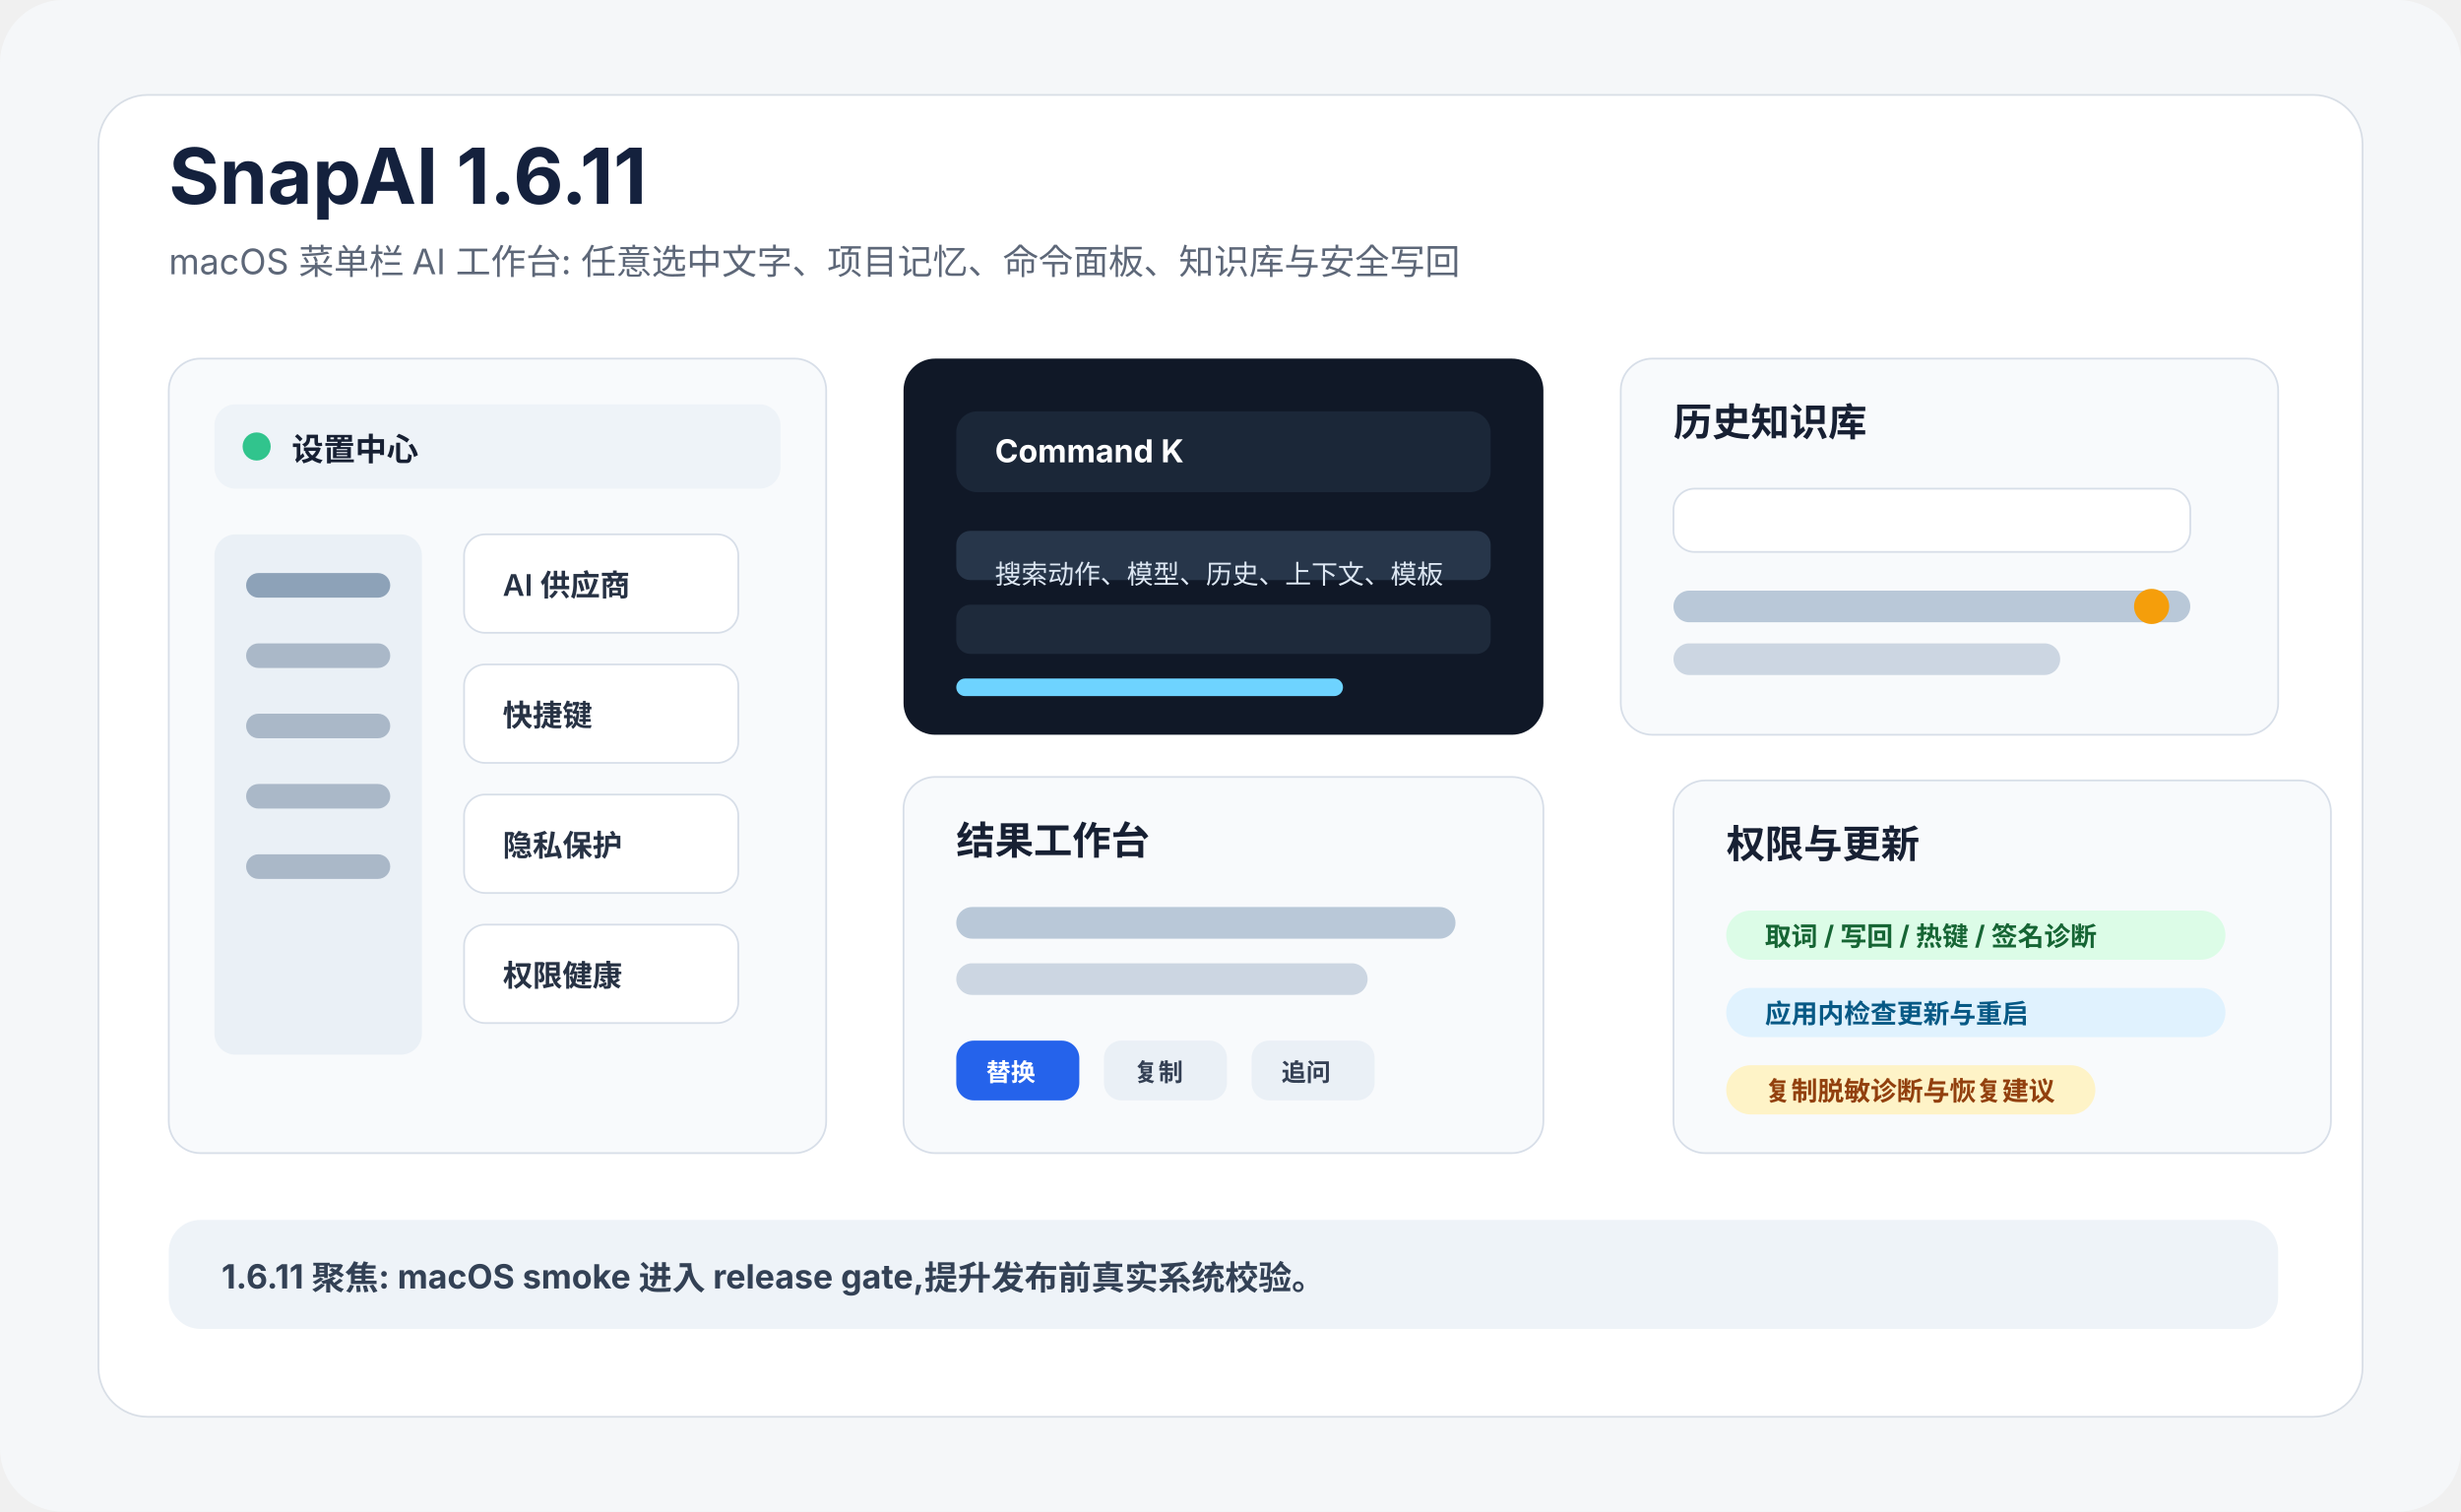
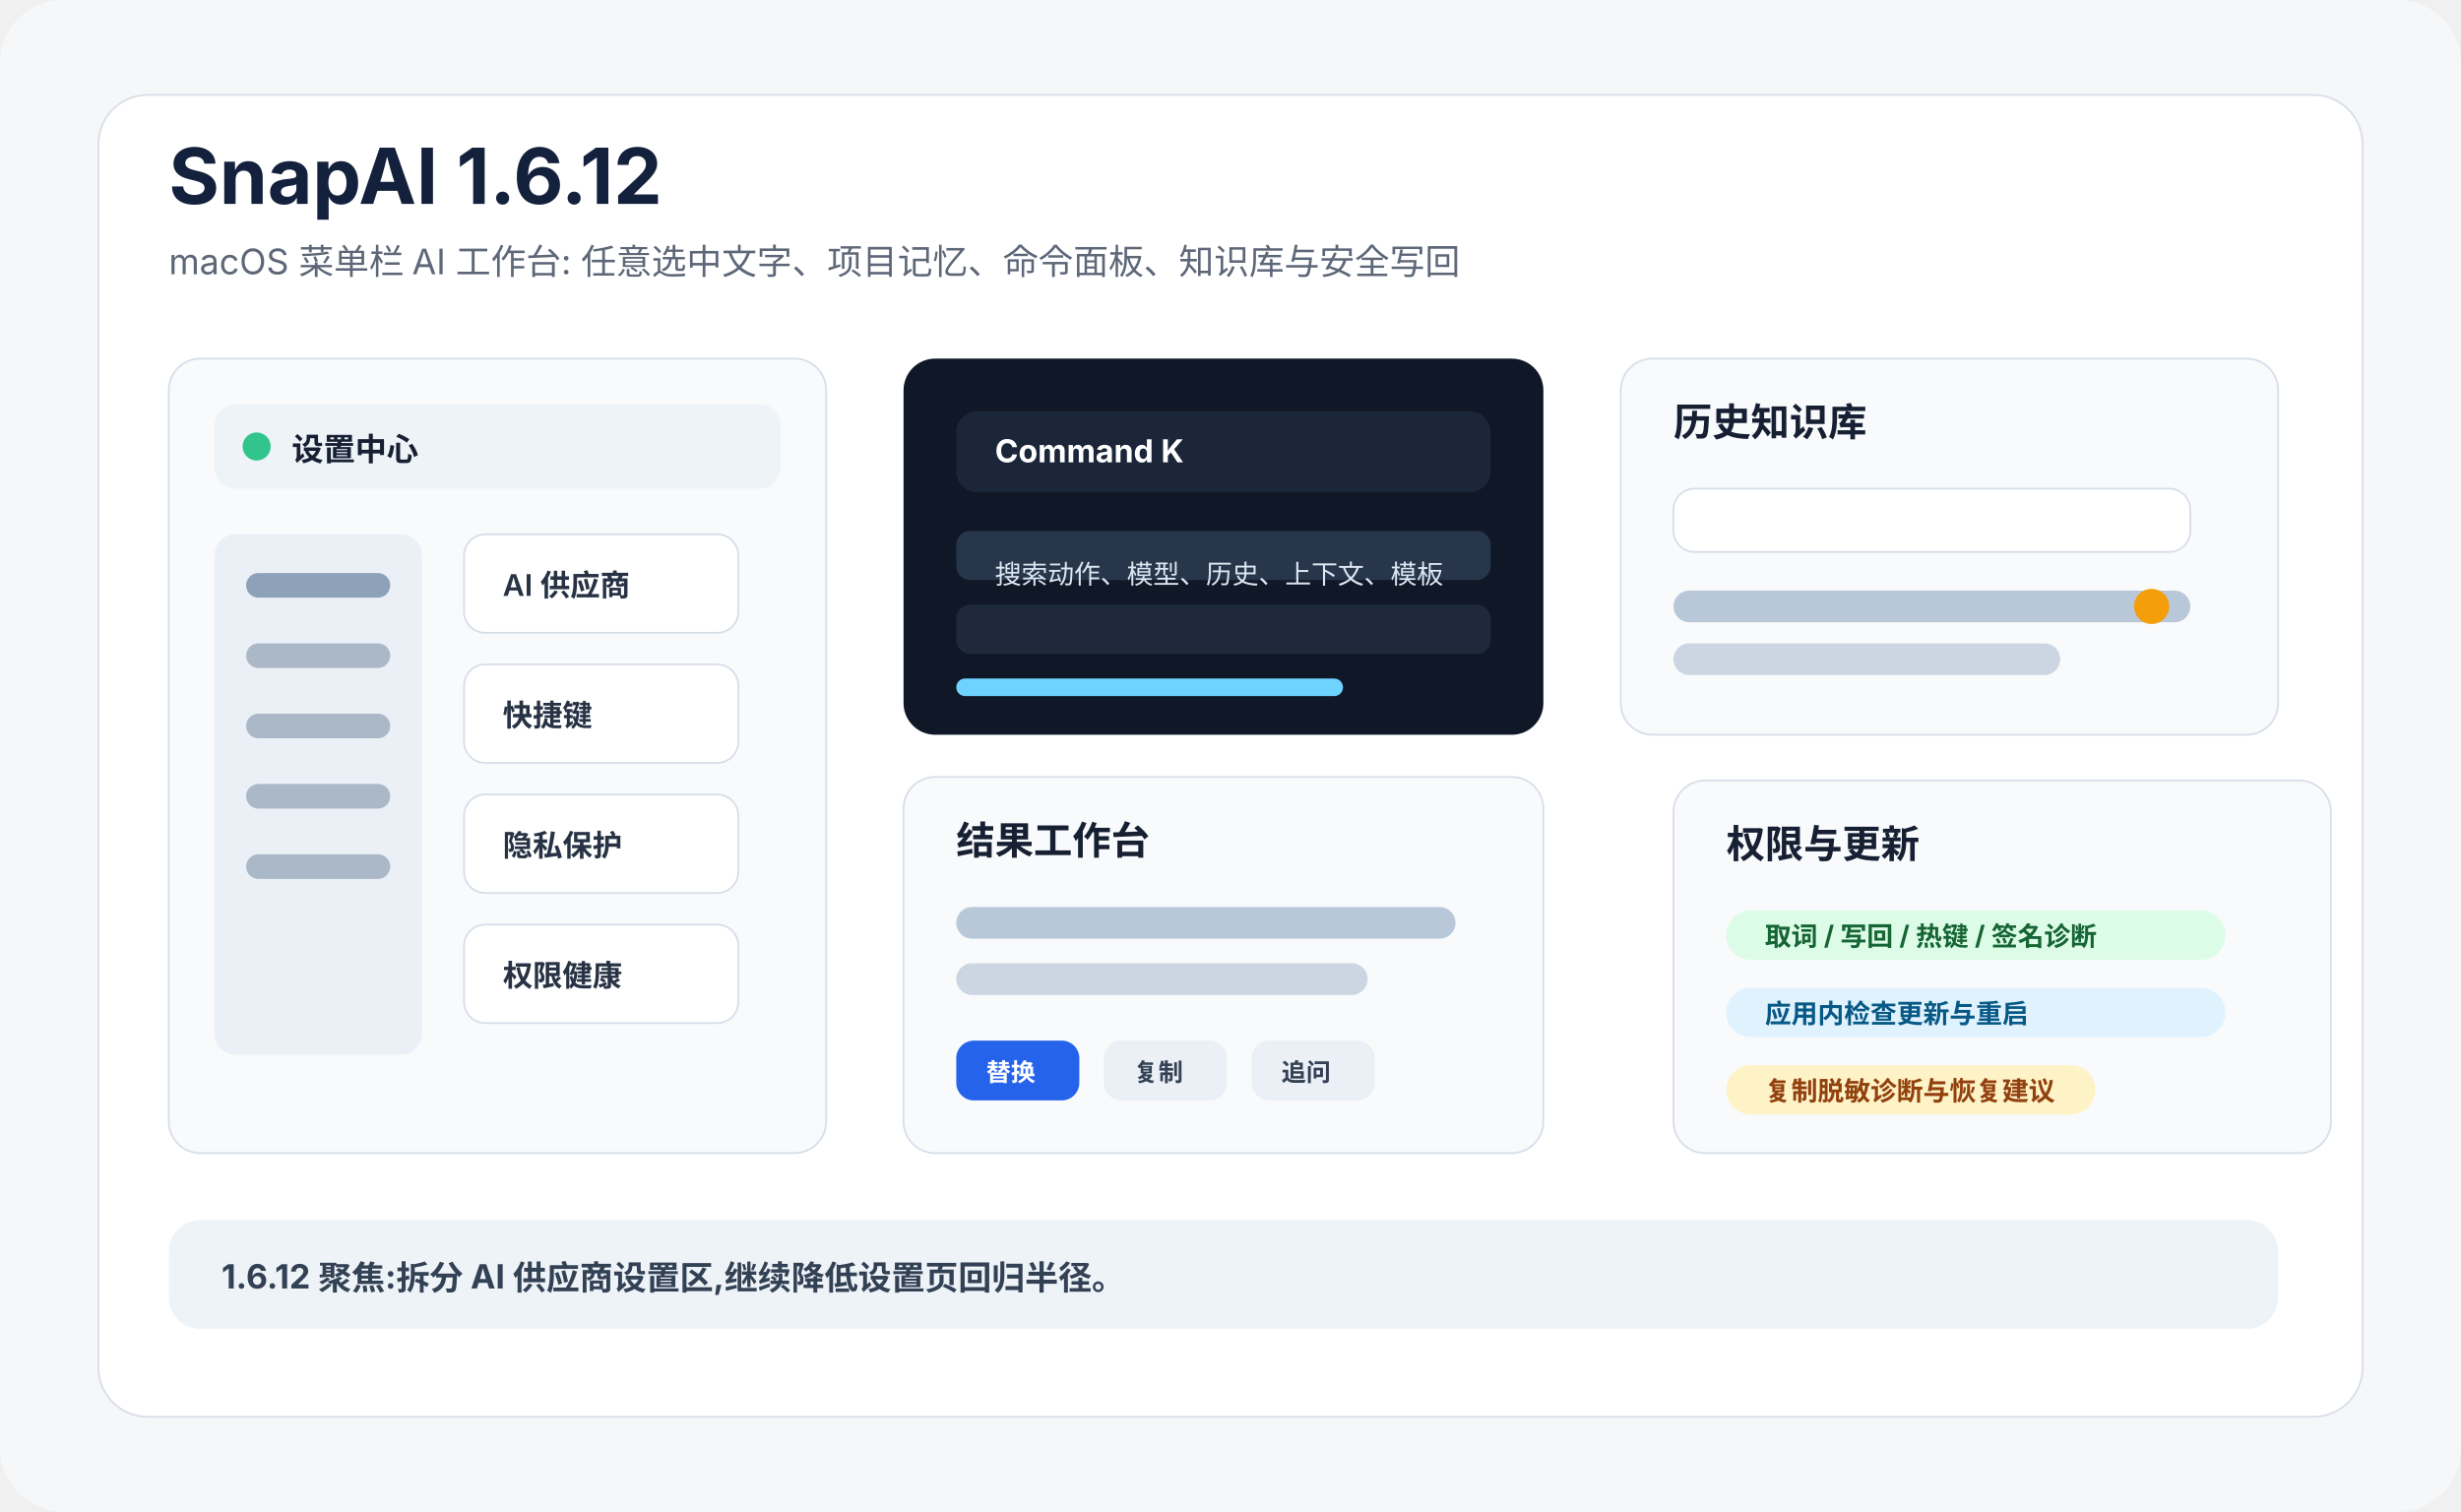
<svg xmlns="http://www.w3.org/2000/svg" width="1400" height="860" viewBox="0 0 1400 860" fill="none">
  <rect width="1400" height="860" rx="36" fill="#F5F7F9" />
  <rect x="56" y="54" width="1288" height="752" rx="28" fill="#FFFFFF" stroke="#D8DEE6" />
-   <text x="96" y="116" fill="#14213D" font-family="-apple-system,BlinkMacSystemFont,Segoe UI,sans-serif" font-size="44" font-weight="700">SnapAI 1.6.11</text>
+   <text x="96" y="116" fill="#14213D" font-family="-apple-system,BlinkMacSystemFont,Segoe UI,sans-serif" font-size="44" font-weight="700">SnapAI 1.6.12</text>
  <text x="96" y="156" fill="#5D6778" font-family="-apple-system,BlinkMacSystemFont,Segoe UI,sans-serif" font-size="20">macOS 菜单栏 AI 工作台: 任意选中文字、项目记忆、命令面板、知识库与安全写回</text>
  <rect x="96" y="204" width="374" height="452" rx="18" fill="#F8FAFC" stroke="#D7DEE8" />
  <rect x="122" y="230" width="322" height="48" rx="12" fill="#EEF3F8" />
  <circle cx="146" cy="254" r="8" fill="#31C48D" />
  <text x="166" y="262" fill="#172033" font-family="-apple-system,BlinkMacSystemFont,Segoe UI,sans-serif" font-size="18" font-weight="650">设置中心</text>
  <rect x="122" y="304" width="118" height="296" rx="12" fill="#EAF0F6" />
  <rect x="140" y="326" width="82" height="14" rx="7" fill="#8DA2B8" />
  <rect x="140" y="366" width="82" height="14" rx="7" fill="#AAB8C8" />
  <rect x="140" y="406" width="82" height="14" rx="7" fill="#AAB8C8" />
  <rect x="140" y="446" width="82" height="14" rx="7" fill="#AAB8C8" />
  <rect x="140" y="486" width="82" height="14" rx="7" fill="#AAB8C8" />
  <rect x="264" y="304" width="156" height="56" rx="12" fill="#FFFFFF" stroke="#D7DEE8" />
  <text x="286" y="339" fill="#273244" font-family="-apple-system,BlinkMacSystemFont,Segoe UI,sans-serif" font-size="17" font-weight="600">AI 供应商</text>
  <rect x="264" y="378" width="156" height="56" rx="12" fill="#FFFFFF" stroke="#D7DEE8" />
  <text x="286" y="413" fill="#273244" font-family="-apple-system,BlinkMacSystemFont,Segoe UI,sans-serif" font-size="17" font-weight="600">快捷键</text>
  <rect x="264" y="452" width="156" height="56" rx="12" fill="#FFFFFF" stroke="#D7DEE8" />
  <text x="286" y="487" fill="#273244" font-family="-apple-system,BlinkMacSystemFont,Segoe UI,sans-serif" font-size="17" font-weight="600">隐私保护</text>
  <rect x="264" y="526" width="156" height="56" rx="12" fill="#FFFFFF" stroke="#D7DEE8" />
  <text x="286" y="561" fill="#273244" font-family="-apple-system,BlinkMacSystemFont,Segoe UI,sans-serif" font-size="17" font-weight="600">权限健康</text>
  <rect x="514" y="204" width="364" height="214" rx="18" fill="#101827" />
  <rect x="544" y="234" width="304" height="46" rx="12" fill="#1B2738" />
  <text x="566" y="263" fill="#FFFFFF" font-family="-apple-system,BlinkMacSystemFont,Segoe UI,sans-serif" font-size="18" font-weight="650">Command K</text>
  <rect x="544" y="302" width="304" height="28" rx="8" fill="#27364A" />
  <rect x="544" y="344" width="304" height="28" rx="8" fill="#1E2A3B" />
  <rect x="544" y="386" width="220" height="10" rx="5" fill="#6ED3FF" />
  <text x="566" y="332" fill="#DDE7F3" font-family="-apple-system,BlinkMacSystemFont,Segoe UI,sans-serif" font-size="15">搜索动作、模型、历史、上下文、模板</text>
  <rect x="514" y="442" width="364" height="214" rx="18" fill="#F8FAFC" stroke="#D7DEE8" />
  <text x="544" y="486" fill="#172033" font-family="-apple-system,BlinkMacSystemFont,Segoe UI,sans-serif" font-size="22" font-weight="700">结果工作台</text>
  <rect x="544" y="516" width="284" height="18" rx="9" fill="#B9C8D8" />
  <rect x="544" y="548" width="234" height="18" rx="9" fill="#CCD6E2" />
  <rect x="544" y="592" width="70" height="34" rx="10" fill="#2563EB" />
  <rect x="628" y="592" width="70" height="34" rx="10" fill="#EAF0F6" />
  <rect x="712" y="592" width="70" height="34" rx="10" fill="#EAF0F6" />
  <text x="561" y="615" fill="#FFFFFF" font-family="-apple-system,BlinkMacSystemFont,Segoe UI,sans-serif" font-size="14" font-weight="700">替换</text>
  <text x="645" y="615" fill="#344054" font-family="-apple-system,BlinkMacSystemFont,Segoe UI,sans-serif" font-size="14" font-weight="700">复制</text>
  <text x="729" y="615" fill="#344054" font-family="-apple-system,BlinkMacSystemFont,Segoe UI,sans-serif" font-size="14" font-weight="700">追问</text>
  <rect x="922" y="204" width="374" height="214" rx="18" fill="#F8FAFC" stroke="#D7DEE8" />
  <text x="952" y="248" fill="#172033" font-family="-apple-system,BlinkMacSystemFont,Segoe UI,sans-serif" font-size="22" font-weight="700">历史知识库</text>
  <rect x="952" y="278" width="294" height="36" rx="12" fill="#FFFFFF" stroke="#D7DEE8" />
  <rect x="952" y="336" width="294" height="18" rx="9" fill="#B9C8D8" />
  <rect x="952" y="366" width="220" height="18" rx="9" fill="#CCD6E2" />
  <circle cx="1224" cy="345" r="10" fill="#F59E0B" />
  <rect x="952" y="444" width="374" height="212" rx="18" fill="#F8FAFC" stroke="#D7DEE8" />
  <text x="982" y="488" fill="#172033" font-family="-apple-system,BlinkMacSystemFont,Segoe UI,sans-serif" font-size="22" font-weight="700">权限与更新</text>
  <rect x="982" y="518" width="284" height="28" rx="14" fill="#DCFCE7" />
  <rect x="982" y="562" width="284" height="28" rx="14" fill="#E0F2FE" />
  <rect x="982" y="606" width="210" height="28" rx="14" fill="#FEF3C7" />
  <text x="1004" y="538" fill="#166534" font-family="-apple-system,BlinkMacSystemFont,Segoe UI,sans-serif" font-size="15" font-weight="650">取词 / 写回 / 热键 / 签名诊断</text>
  <text x="1004" y="582" fill="#075985" font-family="-apple-system,BlinkMacSystemFont,Segoe UI,sans-serif" font-size="15" font-weight="650">应用内检查更新与重启</text>
  <text x="1004" y="626" fill="#92400E" font-family="-apple-system,BlinkMacSystemFont,Segoe UI,sans-serif" font-size="15" font-weight="650">复制脱敏诊断与恢复建议</text>
  <rect x="96" y="694" width="1200" height="62" rx="18" fill="#EEF3F8" />
-   <text x="126" y="733" fill="#334155" font-family="-apple-system,BlinkMacSystemFont,Segoe UI,sans-serif" font-size="19" font-weight="650">1.6.11 聚焦: macOS smoke 进入 release gate,提升发布前真实系统校验。</text>
+   <text x="126" y="733" fill="#334155" font-family="-apple-system,BlinkMacSystemFont,Segoe UI,sans-serif" font-size="19" font-weight="650">1.6.12 聚焦:拆分 AI 供应商设置区,继续降低设置页回归半径。</text>
</svg>
